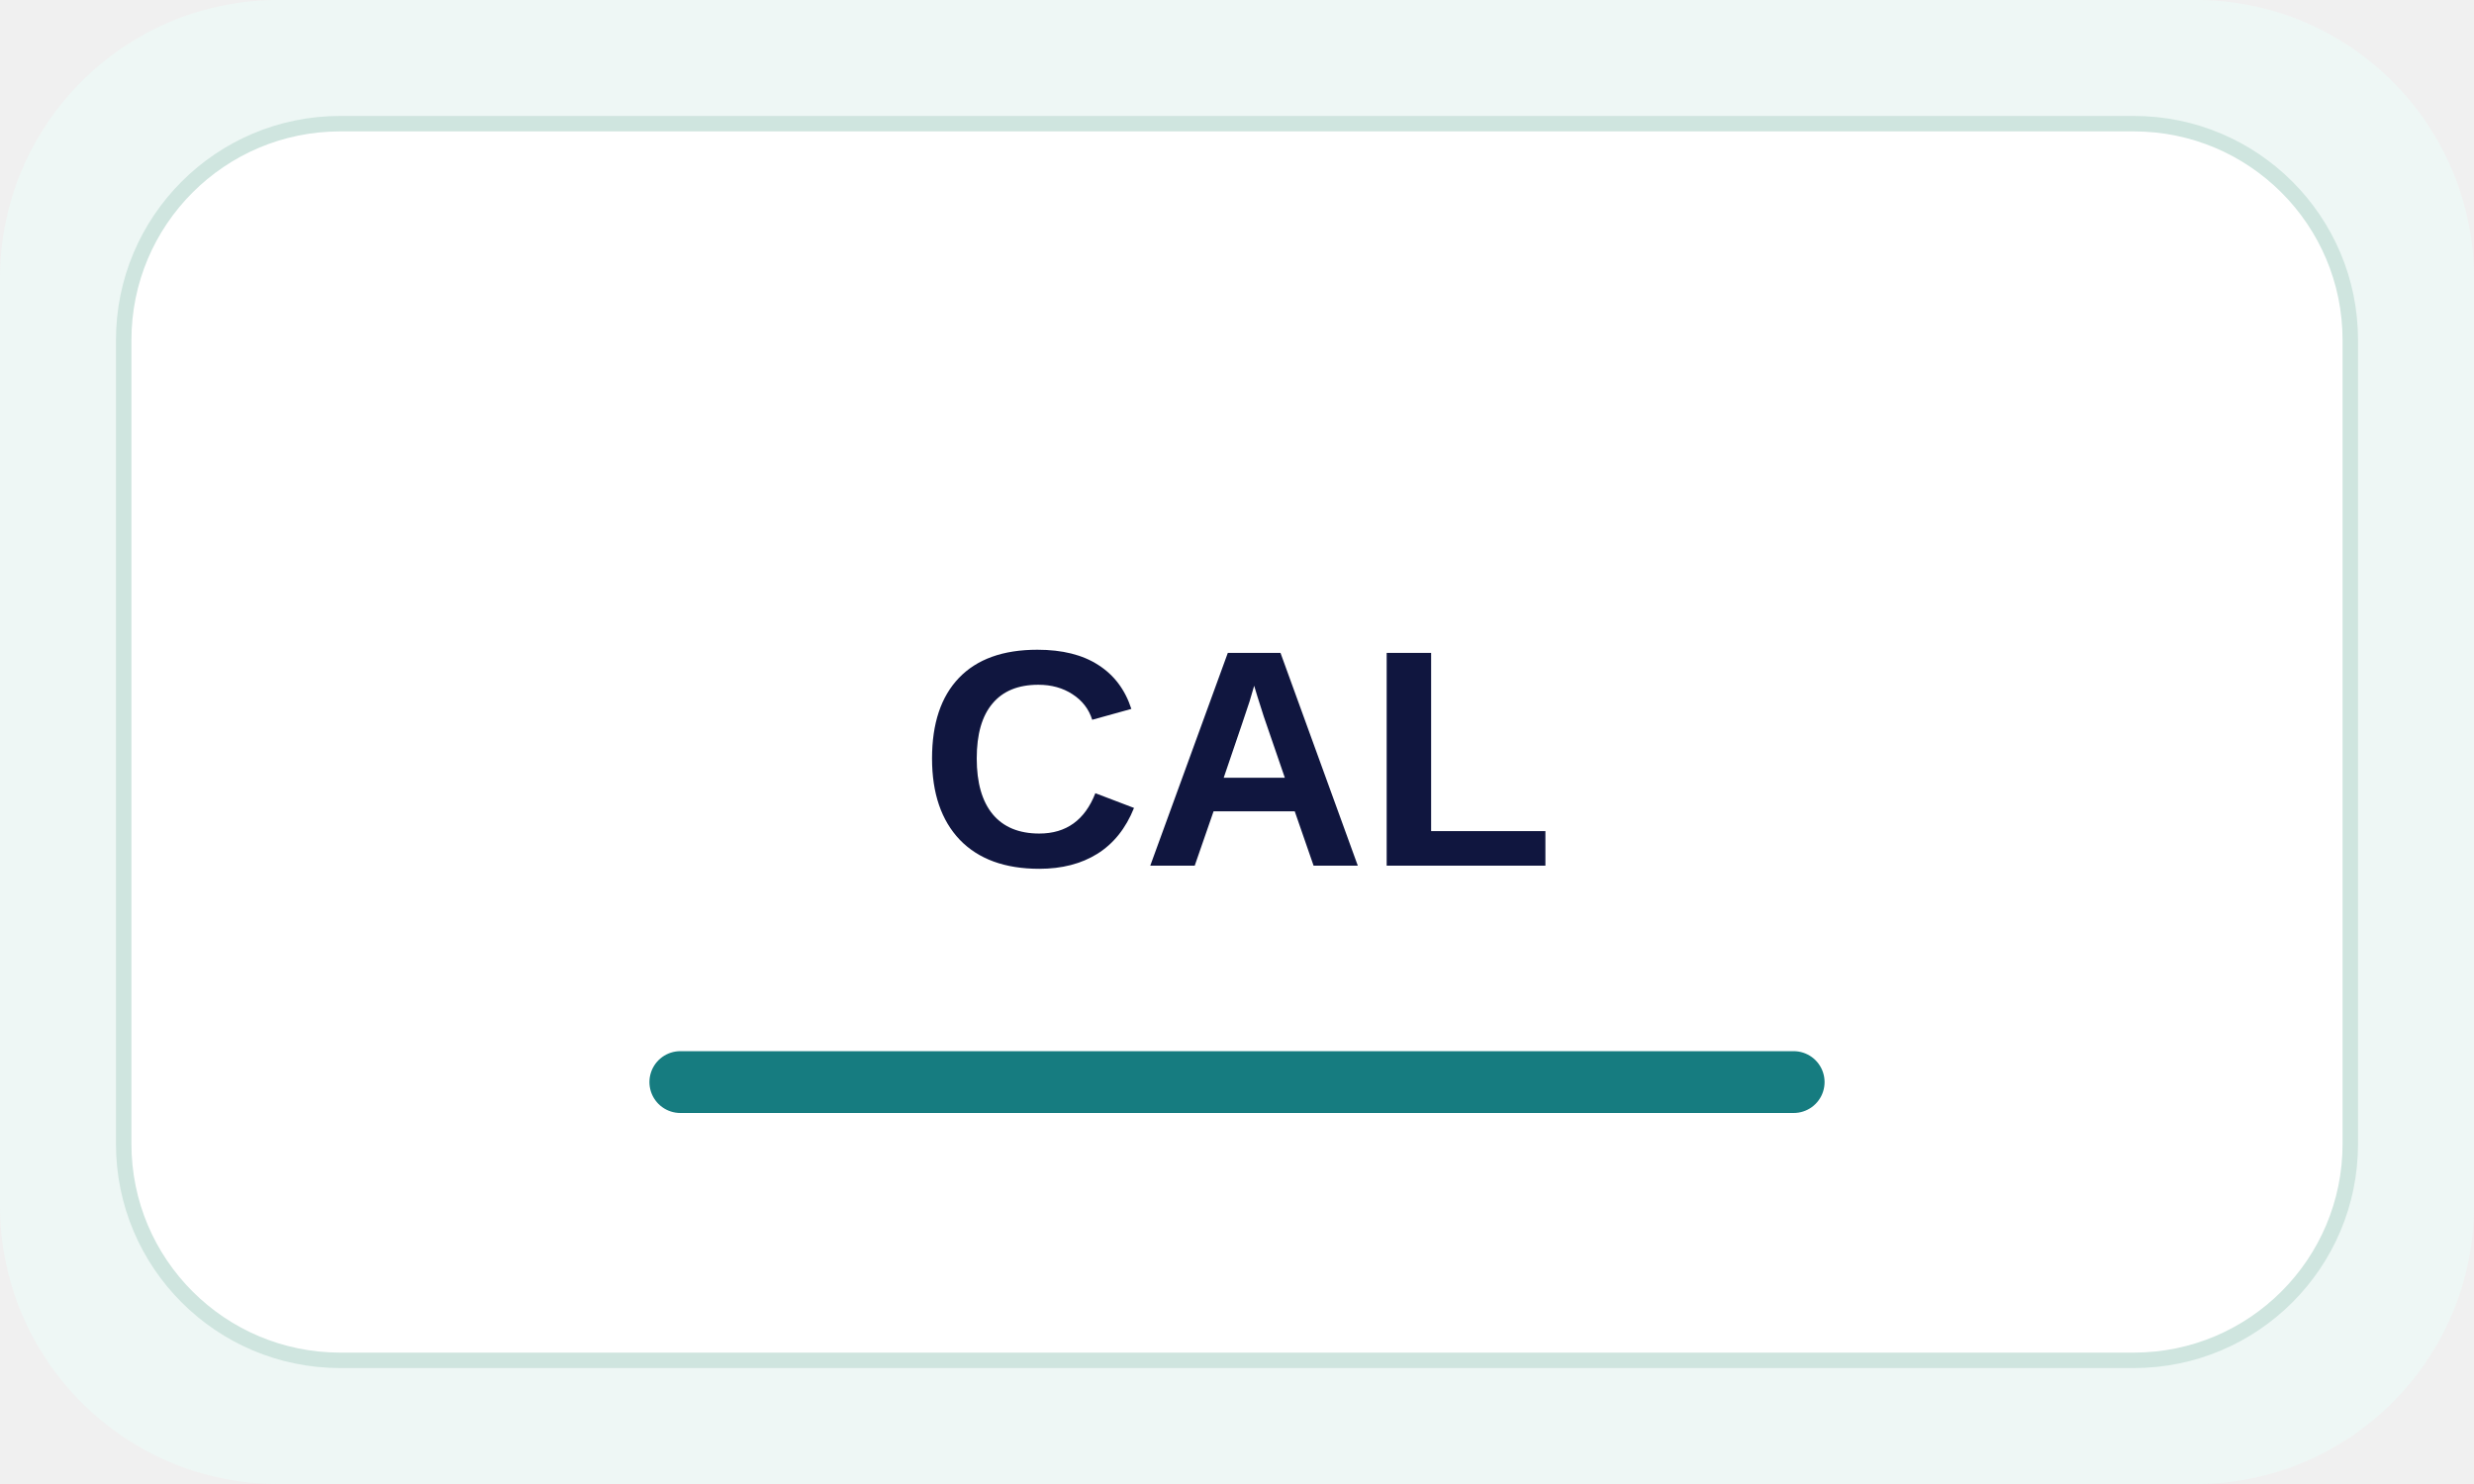
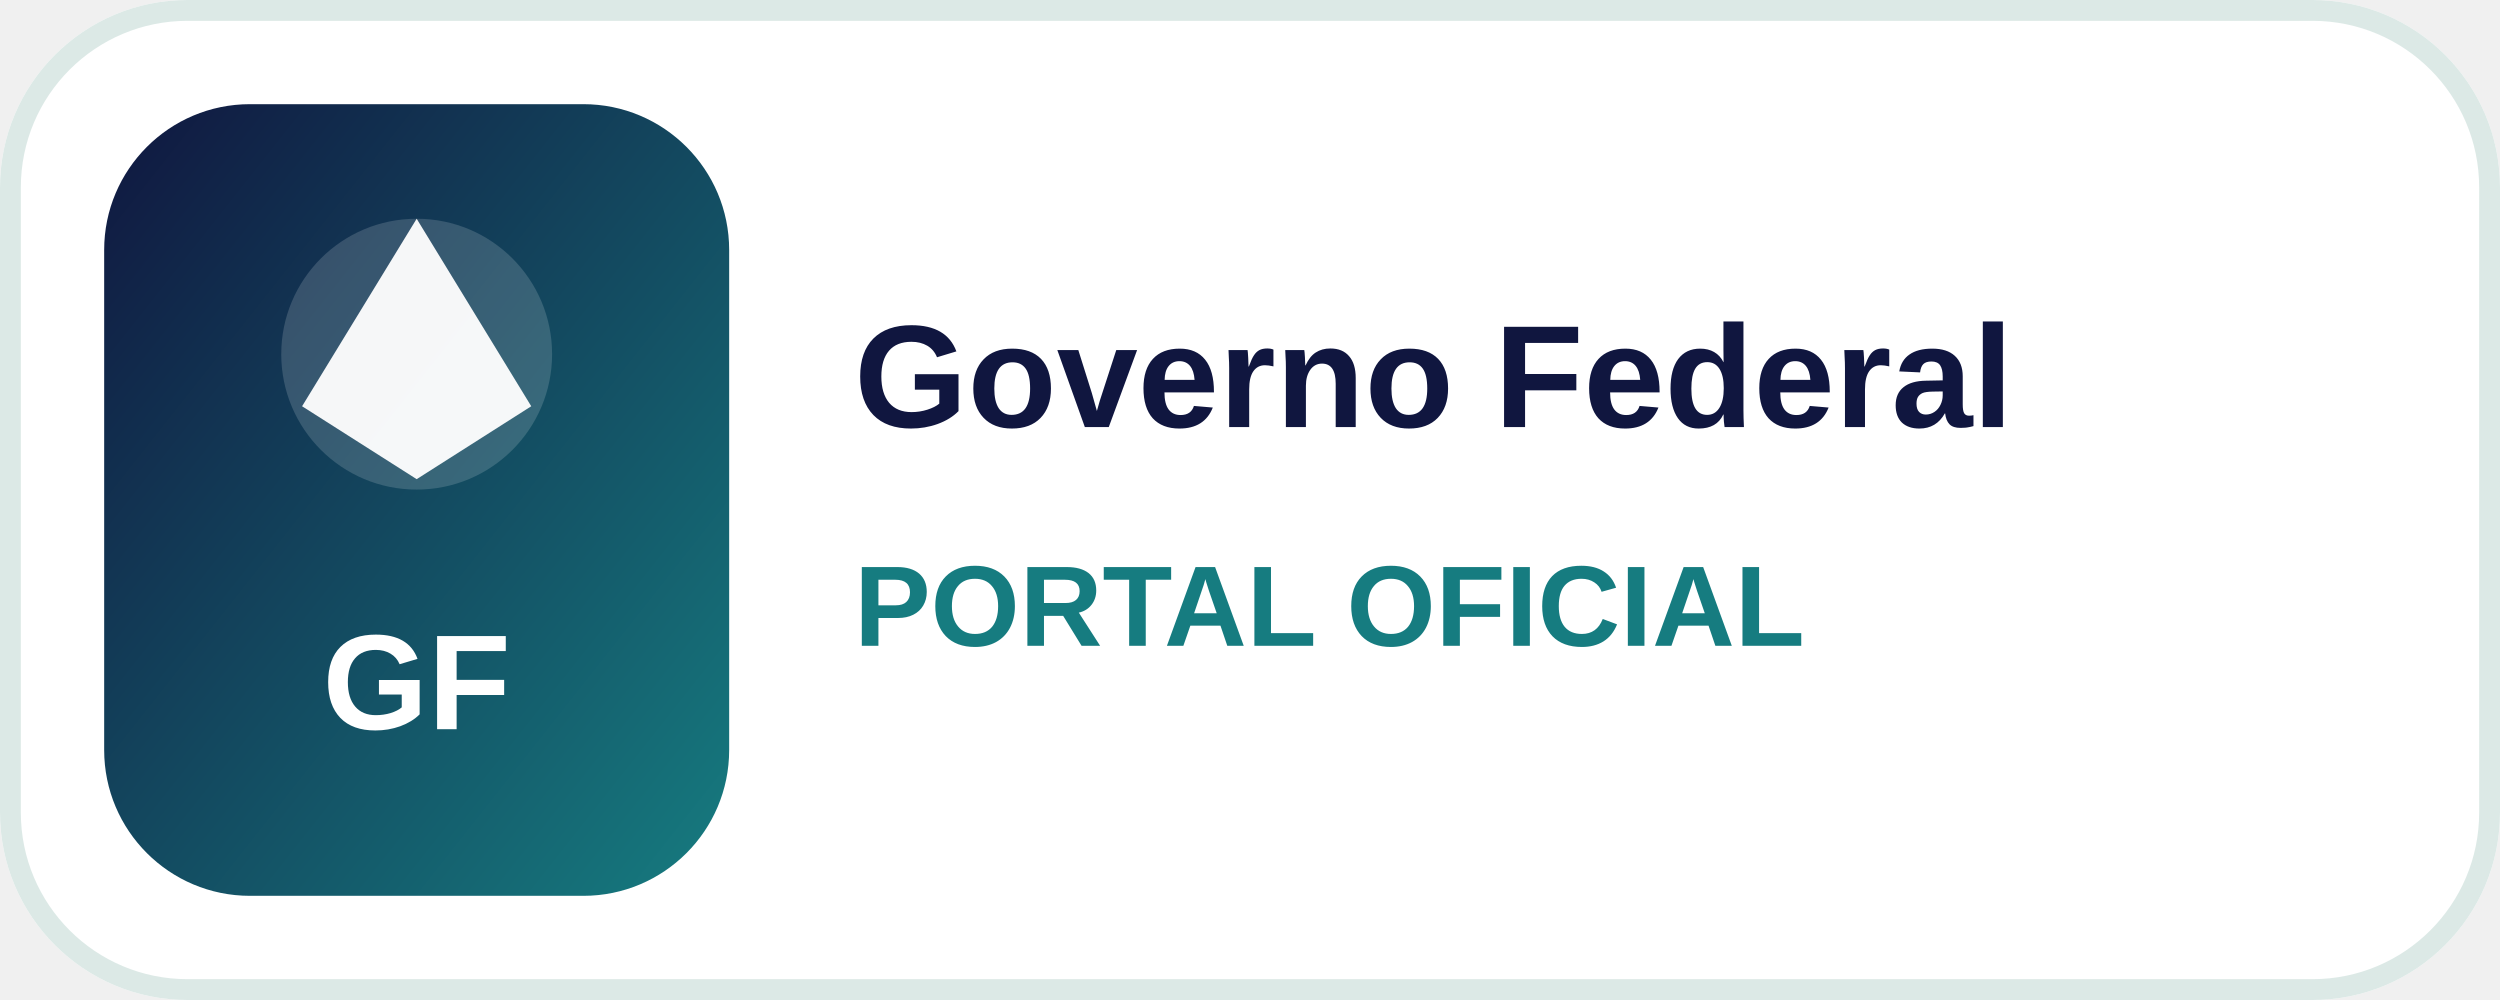
- <svg xmlns="http://www.w3.org/2000/svg" viewBox="0 0 160 96" role="img" aria-labelledby="t d">
-   <rect width="160" height="96" rx="18" fill="#eef7f5" />
-   <rect x="8" y="8" width="144" height="80" rx="14" fill="#ffffff" stroke="#cfe5df" />
-   <text x="80" y="56" text-anchor="middle" font-family="Arial,Helvetica,sans-serif" font-size="20" font-weight="700" fill="#10163f">CAL</text>
-   <path d="M44 70h72" stroke="#167c80" stroke-width="4" stroke-linecap="round" />
+ <svg xmlns="http://www.w3.org/2000/svg" viewBox="0 0 240 96" role="img" aria-labelledby="t d">
+   <defs>
+     <linearGradient id="g" x1="0" y1="0" x2="1" y2="1">
+       <stop stop-color="#10163f" />
+       <stop offset="1" stop-color="#167c80" />
+     </linearGradient>
+   </defs>
+   <rect width="240" height="96" rx="18" fill="#ffffff" />
+   <rect x="1" y="1" width="238" height="94" rx="17" fill="none" stroke="#dce9e6" stroke-width="2" />
+   <rect x="10" y="10" width="60" height="76" rx="14" fill="url(#g)" />
+   <circle cx="40" cy="34" r="13" fill="#fff" opacity=".16" />
+   <path d="M29 39l11-18 11 18-11 7z" fill="#fff" opacity=".95" />
+   <text x="40" y="70" text-anchor="middle" font-family="Arial,sans-serif" font-size="13" font-weight="800" fill="#fff">GF</text>
+   <text x="82" y="41" font-family="Arial,sans-serif" font-size="14" font-weight="800" fill="#10163f">Governo Federal</text>
+   <text x="82" y="62" font-family="Arial,sans-serif" font-size="11" font-weight="700" fill="#167c80">PORTAL OFICIAL</text>
</svg>
